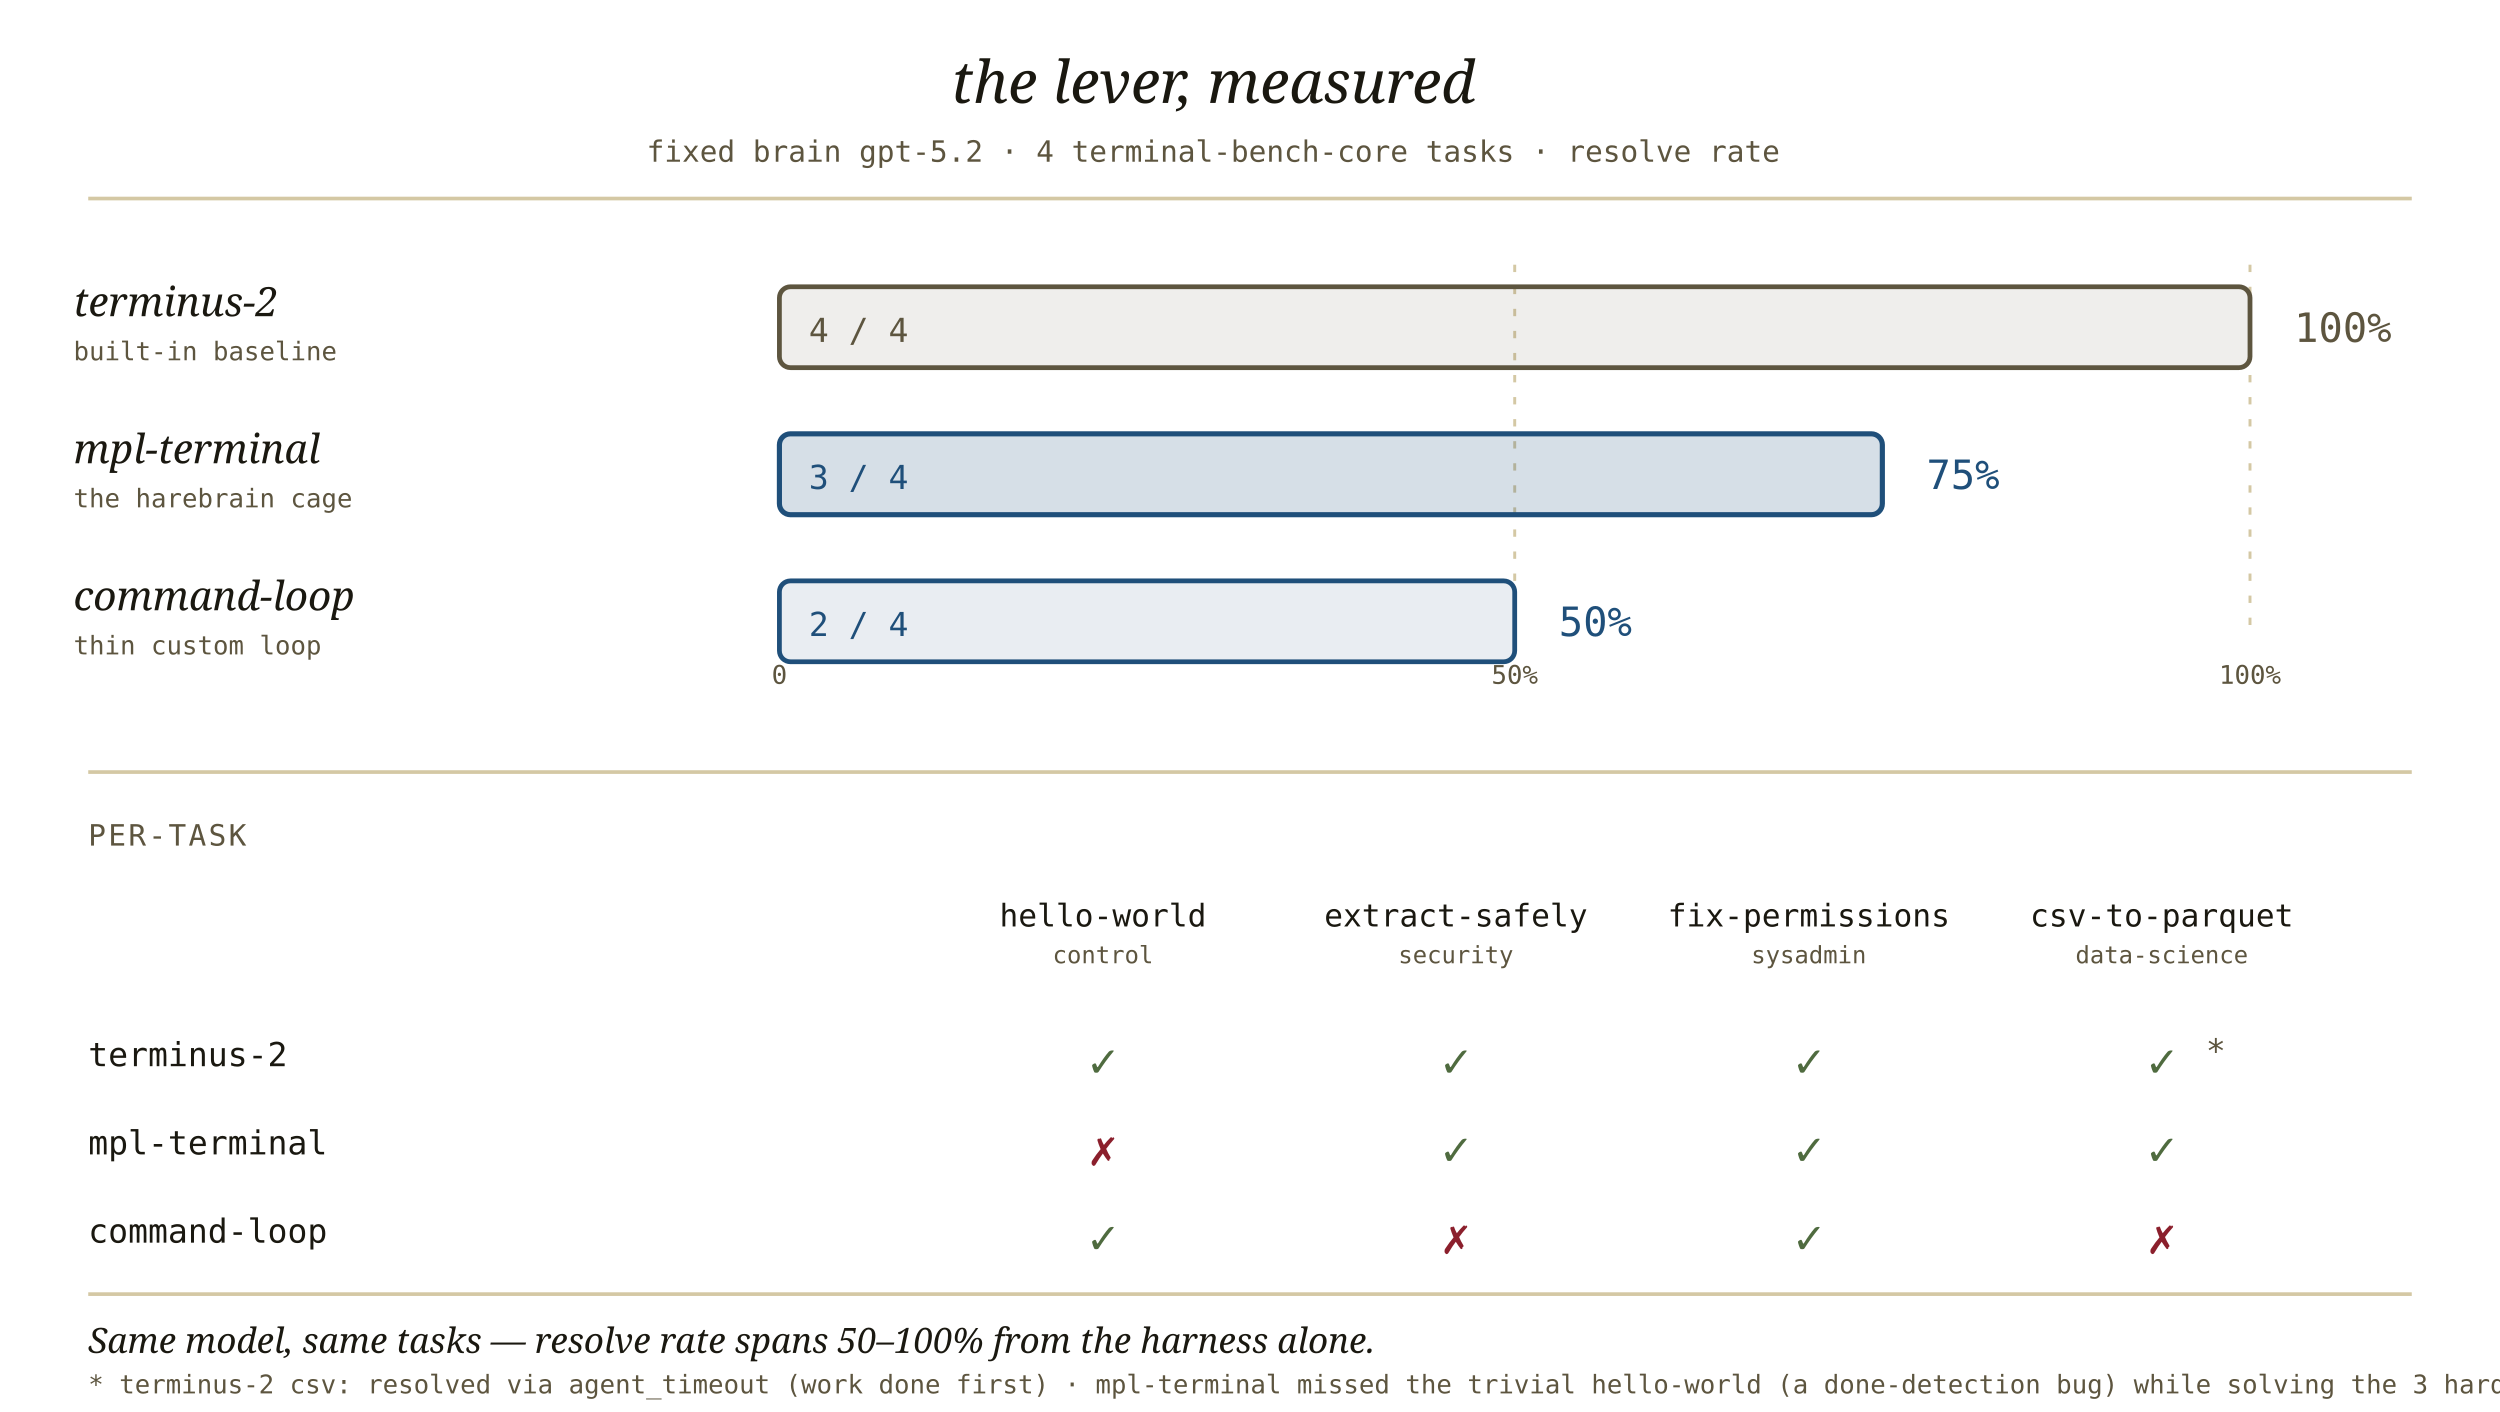
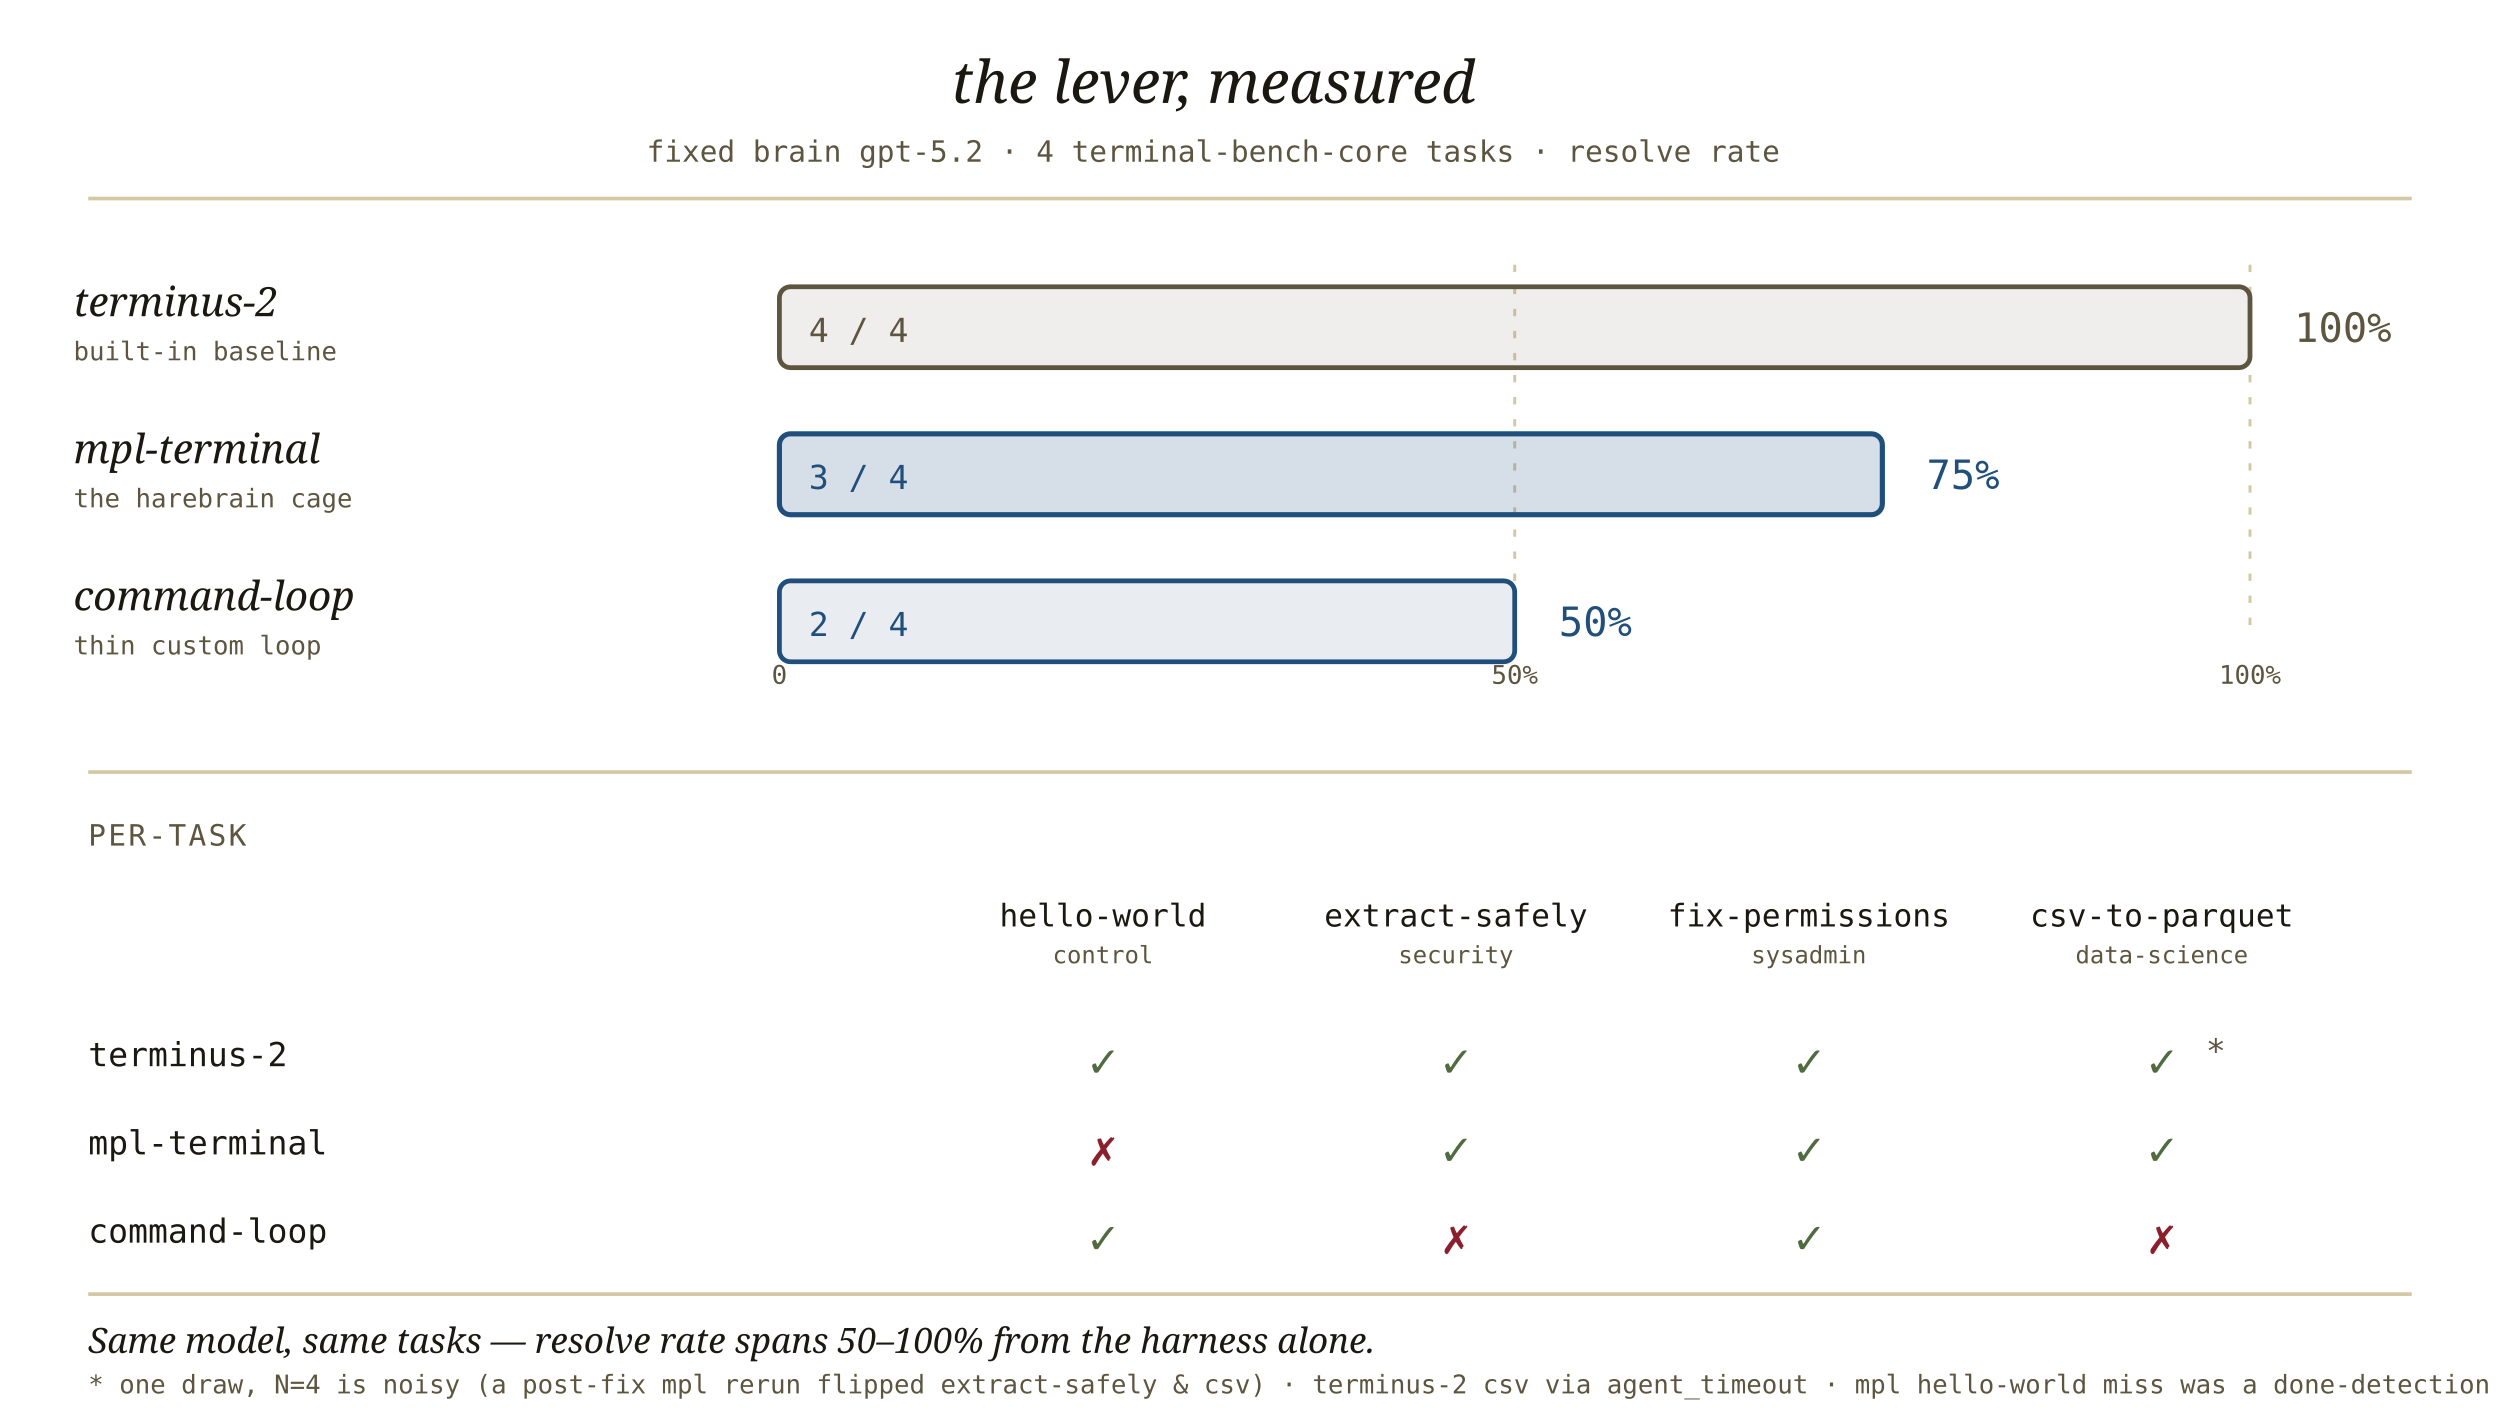
<svg xmlns="http://www.w3.org/2000/svg" viewBox="0 0 680 384" role="img" aria-label="The harness lever measured at a fixed brain (gpt-5.2) over four Terminal-Bench tasks. Resolve-rate bars: terminus-2 the built-in baseline 100% (4 of 4), mpl-terminal the harebrain cage 75% (3 of 4), command-loop the thin custom loop 50% (2 of 4). A per-task grid shows each pass or fail: terminus-2 passed all four (its csv-to-parquet pass came via an agent timeout with the work already done); mpl-terminal passed extract-safely, fix-permissions and csv-to-parquet but FAILED the trivial hello-world; command-loop passed hello-world and fix-permissions but failed extract-safely and csv-to-parquet. Same model, same tasks — resolve rate spans 50 to 100 percent from the harness alone.">
  <style>
    .ink            { color: #1a1810; }
    .muted          { color: #5d553f; }
    .rule-soft      { color: #d4c8a4; }
    .oxblood        { color: #8b1f2c; }
    .blueprint      { color: #1f4f7a; }
    .sage           { color: #4f6b3f; }
    .muted-tint     { color: rgba(93, 85, 63, 0.10); }
    .blueprint-tint { color: rgba(31, 79, 122, 0.10); }
    .blueprint-tint2{ color: rgba(31, 79, 122, 0.18); }
    .sage-tint      { color: rgba(79, 107, 63, 0.08); }
    .oxblood-tint   { color: rgba(139, 31, 44, 0.06); }
    @media (prefers-color-scheme: dark) {
      .ink            { color: #ede2c4; }
      .muted          { color: #a89c7d; }
      .rule-soft      { color: #3a3327; }
      .oxblood        { color: #e09098; }
      .blueprint      { color: #88c0e8; }
      .sage           { color: #b1c98c; }
      .muted-tint     { color: rgba(168, 156, 125, 0.12); }
      .blueprint-tint { color: rgba(136, 192, 232, 0.12); }
      .blueprint-tint2{ color: rgba(136, 192, 232, 0.22); }
      .sage-tint      { color: rgba(177, 201, 140, 0.10); }
      .oxblood-tint   { color: rgba(224, 144, 152, 0.10); }
    }
  </style>
  <g class="ink" stroke="none" fill="currentColor">
    <text x="330" y="28" font-family="Fraunces, serif" font-size="16" font-style="italic" text-anchor="middle">the lever, measured</text>
  </g>
  <g class="muted" stroke="none" fill="currentColor">
    <text x="330" y="44" font-family="JetBrains Mono, monospace" font-size="8" text-anchor="middle">fixed brain gpt-5.2 · 4 terminal-bench-core tasks · resolve rate</text>
  </g>
  <g class="rule-soft" stroke="currentColor" fill="none">
    <line x1="24" y1="54" x2="656" y2="54" stroke-width="1" />
  </g>
  <g class="rule-soft" stroke="currentColor" fill="none" stroke-dasharray="2 4">
    <line x1="412" y1="72" x2="412" y2="172" stroke-width="0.8" />
    <line x1="612" y1="72" x2="612" y2="172" stroke-width="0.8" />
  </g>
  <g class="muted" stroke="none" fill="currentColor">
    <text x="412" y="186" font-family="JetBrains Mono, monospace" font-size="7" text-anchor="middle">50%</text>
    <text x="612" y="186" font-family="JetBrains Mono, monospace" font-size="7" text-anchor="middle">100%</text>
    <text x="212" y="186" font-family="JetBrains Mono, monospace" font-size="7" text-anchor="middle">0</text>
  </g>
  <g class="ink" stroke="none" fill="currentColor">
    <text x="20" y="86" font-family="Fraunces, serif" font-size="11" font-style="italic">terminus-2</text>
  </g>
  <g class="muted" stroke="none" fill="currentColor">
    <text x="20" y="98" font-family="JetBrains Mono, monospace" font-size="7">built-in baseline</text>
  </g>
  <g class="muted-tint" stroke="none" fill="currentColor">
    <rect x="212" y="78" width="400" height="22" rx="3" />
  </g>
  <g class="muted" stroke="currentColor" fill="currentColor">
    <rect x="212" y="78" width="400" height="22" rx="3" stroke-width="1.3" fill="none" />
    <text x="624" y="93" font-family="JetBrains Mono, monospace" font-size="11" stroke="none">100%</text>
    <text x="220" y="93" font-family="JetBrains Mono, monospace" font-size="9" stroke="none">4 / 4</text>
  </g>
  <g class="ink" stroke="none" fill="currentColor">
    <text x="20" y="126" font-family="Fraunces, serif" font-size="11" font-style="italic">mpl-terminal</text>
  </g>
  <g class="muted" stroke="none" fill="currentColor">
    <text x="20" y="138" font-family="JetBrains Mono, monospace" font-size="7">the harebrain cage</text>
  </g>
  <g class="blueprint-tint2" stroke="none" fill="currentColor">
    <rect x="212" y="118" width="300" height="22" rx="3" />
  </g>
  <g class="blueprint" stroke="currentColor" fill="currentColor">
    <rect x="212" y="118" width="300" height="22" rx="3" stroke-width="1.4" fill="none" />
    <text x="524" y="133" font-family="JetBrains Mono, monospace" font-size="11" stroke="none">75%</text>
    <text x="220" y="133" font-family="JetBrains Mono, monospace" font-size="9" stroke="none">3 / 4</text>
  </g>
  <g class="ink" stroke="none" fill="currentColor">
    <text x="20" y="166" font-family="Fraunces, serif" font-size="11" font-style="italic">command-loop</text>
  </g>
  <g class="muted" stroke="none" fill="currentColor">
    <text x="20" y="178" font-family="JetBrains Mono, monospace" font-size="7">thin custom loop</text>
  </g>
  <g class="blueprint-tint" stroke="none" fill="currentColor">
    <rect x="212" y="158" width="200" height="22" rx="3" />
  </g>
  <g class="blueprint" stroke="currentColor" fill="currentColor">
    <rect x="212" y="158" width="200" height="22" rx="3" stroke-width="1.3" fill="none" />
    <text x="424" y="173" font-family="JetBrains Mono, monospace" font-size="11" stroke="none">50%</text>
    <text x="220" y="173" font-family="JetBrains Mono, monospace" font-size="9" stroke="none">2 / 4</text>
  </g>
  <g class="rule-soft" stroke="currentColor" fill="none">
    <line x1="24" y1="210" x2="656" y2="210" stroke-width="1" />
  </g>
  <g class="muted" stroke="none" fill="currentColor">
    <text x="24" y="230" font-family="JetBrains Mono, monospace" font-size="8" letter-spacing="0.08em">PER-TASK</text>
  </g>
  <g class="ink" stroke="none" fill="currentColor" font-family="JetBrains Mono, monospace" font-size="8.5" text-anchor="middle">
    <text x="300" y="252">hello-world</text>
    <text x="396" y="252">extract-safely</text>
    <text x="492" y="252">fix-permissions</text>
    <text x="588" y="252">csv-to-parquet</text>
  </g>
  <g class="muted" stroke="none" fill="currentColor" font-family="JetBrains Mono, monospace" font-size="6.5" text-anchor="middle">
    <text x="300" y="262">control</text>
    <text x="396" y="262">security</text>
    <text x="492" y="262">sysadmin</text>
    <text x="588" y="262">data-science</text>
  </g>
  <g class="ink" stroke="none" fill="currentColor">
    <text x="24" y="290" font-family="JetBrains Mono, monospace" font-size="9">terminus-2</text>
  </g>
  <g class="sage" stroke="none" fill="currentColor" font-family="JetBrains Mono, monospace" font-size="13" text-anchor="middle">
    <text x="300" y="293">✓</text>
    <text x="396" y="293">✓</text>
    <text x="492" y="293">✓</text>
    <text x="588" y="293">✓</text>
  </g>
  <g class="muted" stroke="none" fill="currentColor">
    <text x="600" y="289" font-family="JetBrains Mono, monospace" font-size="9">*</text>
  </g>
  <g class="ink" stroke="none" fill="currentColor">
    <text x="24" y="314" font-family="JetBrains Mono, monospace" font-size="9">mpl-terminal</text>
  </g>
  <g stroke="none" font-family="JetBrains Mono, monospace" font-size="13" text-anchor="middle">
    <g class="oxblood" fill="currentColor">
      <text x="300" y="317">✗</text>
    </g>
    <g class="sage" fill="currentColor">
      <text x="396" y="317">✓</text>
      <text x="492" y="317">✓</text>
      <text x="588" y="317">✓</text>
    </g>
  </g>
  <g class="ink" stroke="none" fill="currentColor">
    <text x="24" y="338" font-family="JetBrains Mono, monospace" font-size="9">command-loop</text>
  </g>
  <g stroke="none" font-family="JetBrains Mono, monospace" font-size="13" text-anchor="middle">
    <g class="sage" fill="currentColor">
      <text x="300" y="341">✓</text>
      <text x="492" y="341">✓</text>
    </g>
    <g class="oxblood" fill="currentColor">
      <text x="396" y="341">✗</text>
      <text x="588" y="341">✗</text>
    </g>
  </g>
  <g class="rule-soft" stroke="currentColor" fill="none">
    <line x1="24" y1="352" x2="656" y2="352" stroke-width="1" />
  </g>
  <g class="ink" stroke="none" fill="currentColor">
    <text x="24" y="368" font-family="Fraunces, serif" font-size="9.5" font-style="italic">Same model, same tasks — resolve rate spans 50–100% from the harness alone.</text>
  </g>
  <g class="muted" stroke="none" fill="currentColor">
-     <text x="24" y="379" font-family="JetBrains Mono, monospace" font-size="7">* terminus-2 csv: resolved via agent_timeout (work done first) · mpl-terminal missed the trivial hello-world (a done-detection bug) while solving the 3 harder tasks</text>
+     <text x="24" y="379" font-family="JetBrains Mono, monospace" font-size="7">* one draw, N=4 is noisy (a post-fix mpl rerun flipped extract-safely &amp; csv) · terminus-2 csv via agent_timeout · mpl hello-world miss was a done-detection bug, now FIXED</text>
  </g>
</svg>
